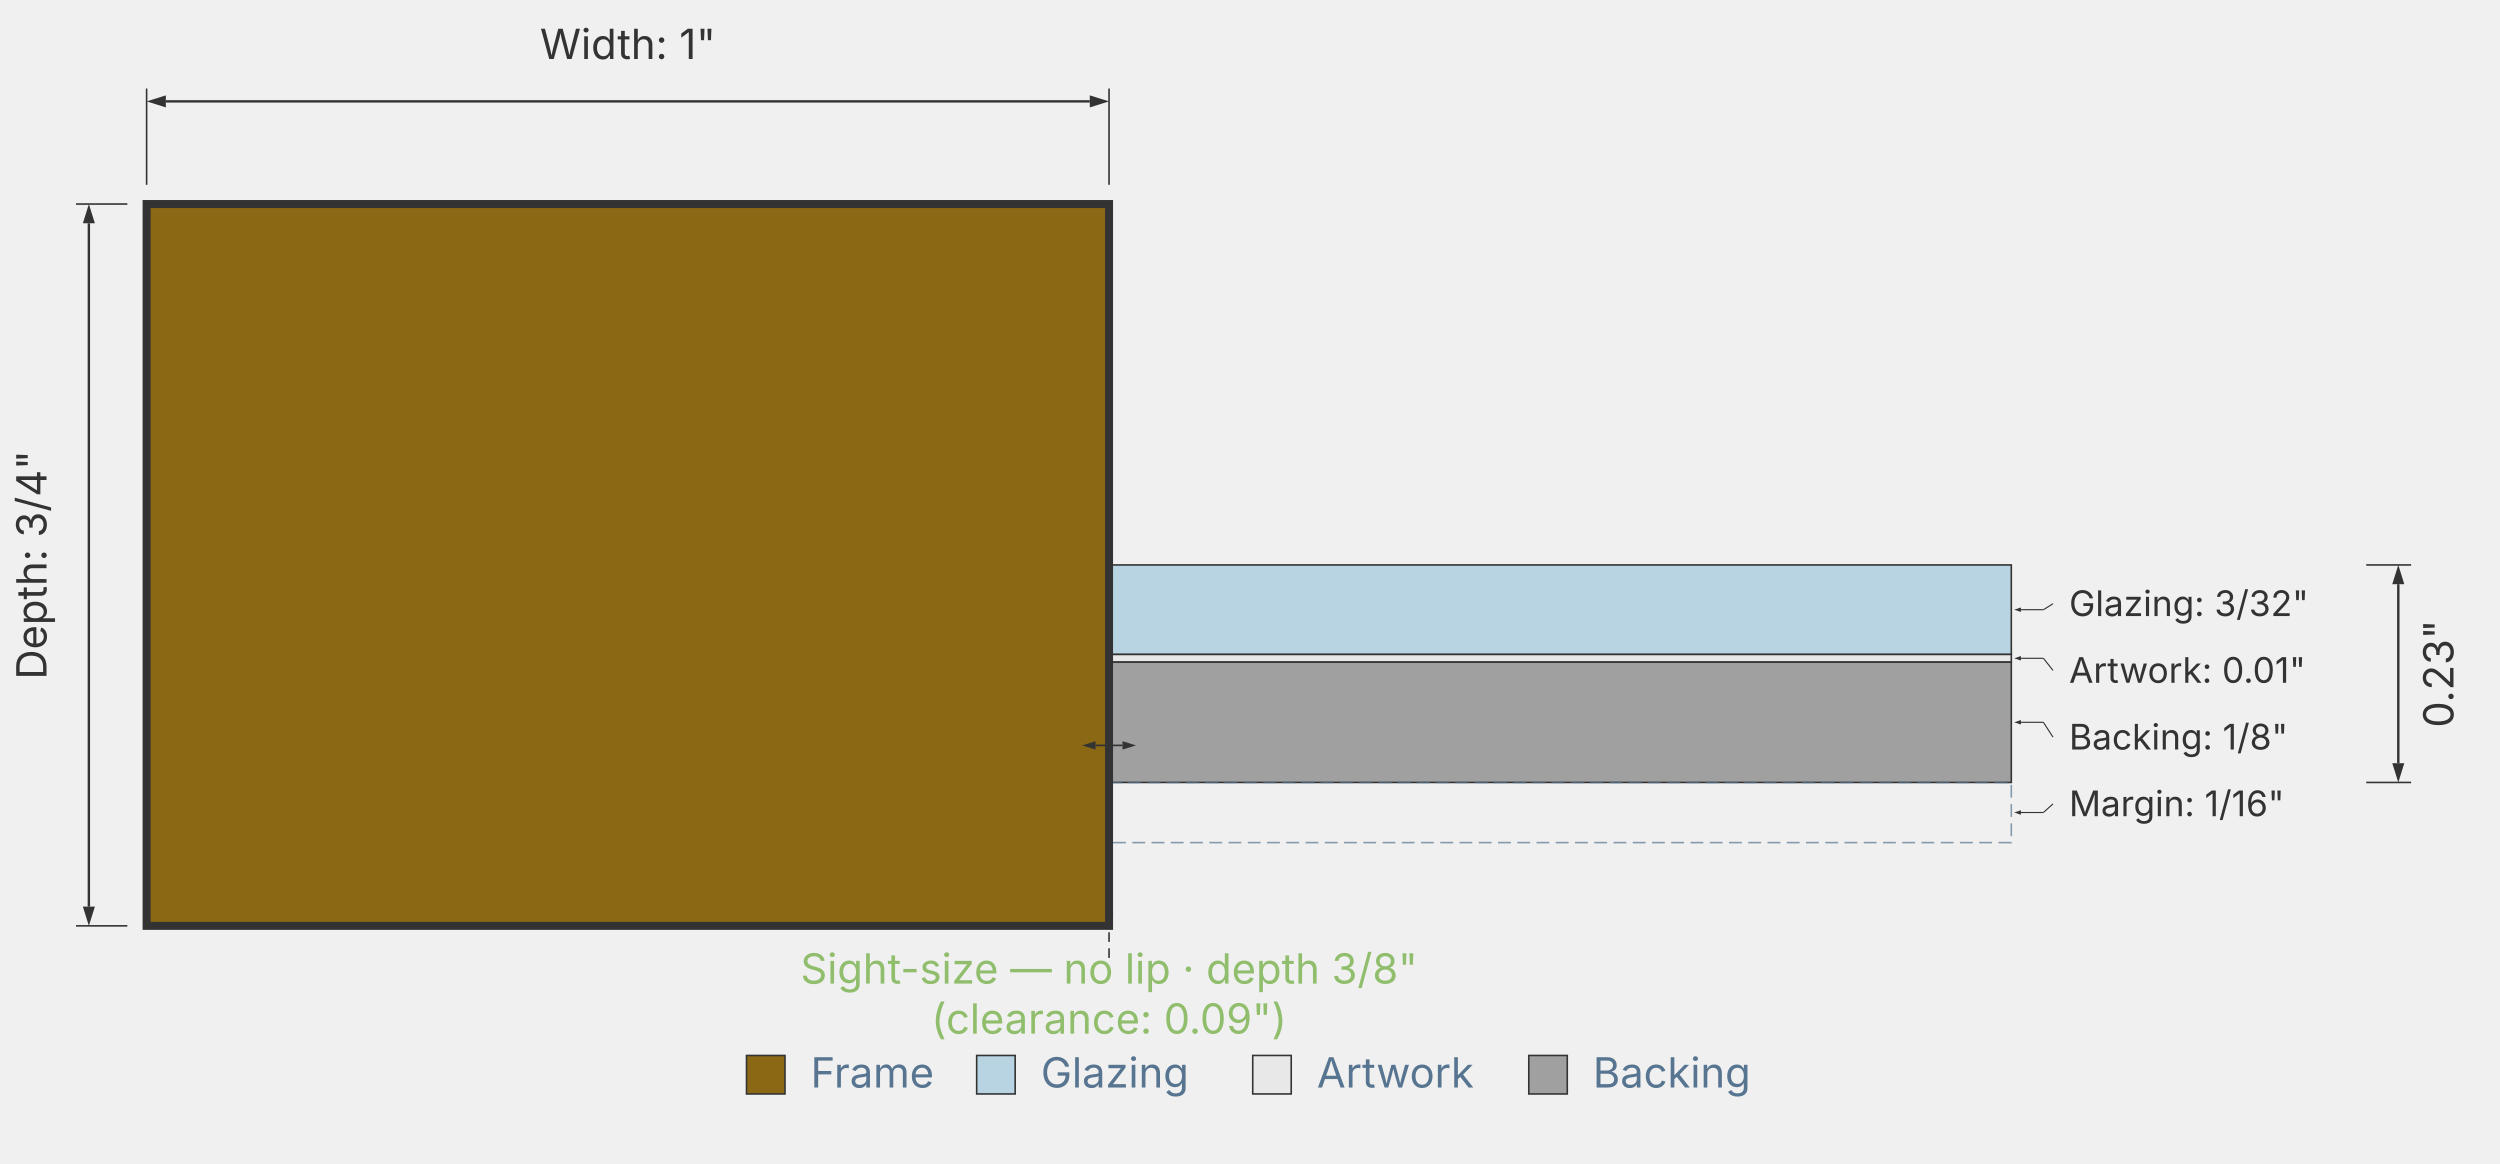
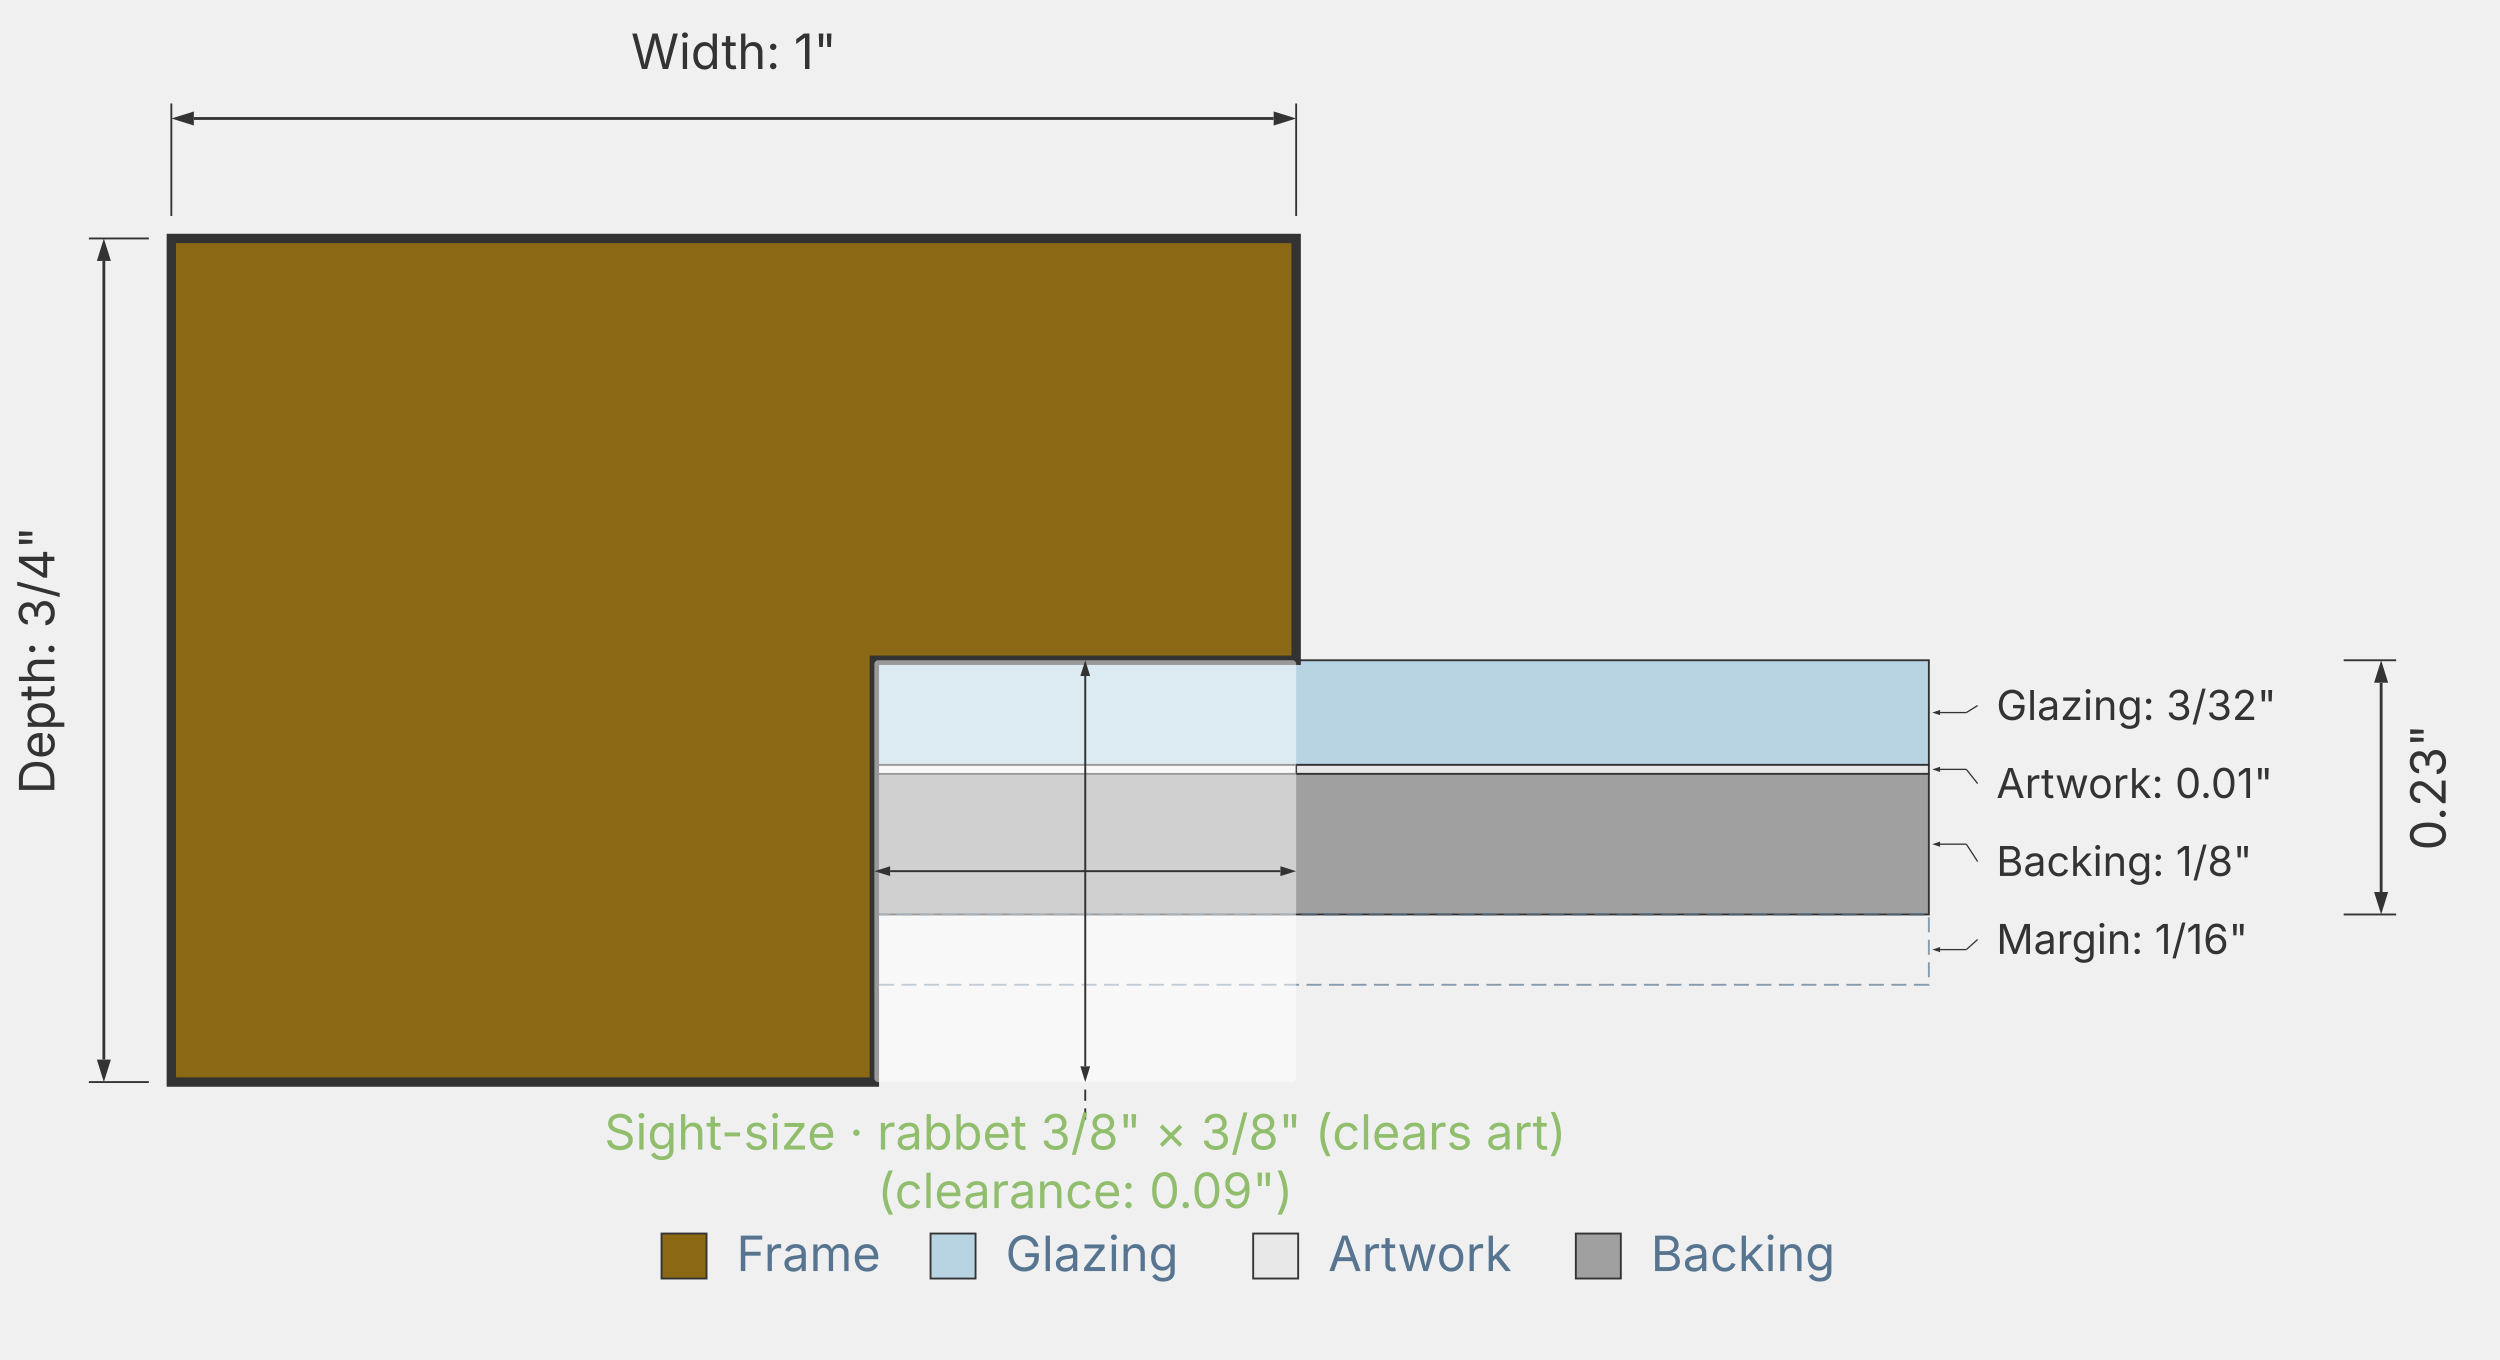
- <svg xmlns="http://www.w3.org/2000/svg" viewBox="10.36 110.70 779.28 362.60">
+ <svg xmlns="http://www.w3.org/2000/svg" viewBox="66.61 110.70 666.78 362.60">
  <defs>
    <pattern id="hatch" patternUnits="userSpaceOnUse" width="4" height="4">
      <path d="M-1,1 l2,-2 M0,4 l4,-4 M3,5 l2,-2" stroke="#CCCCCC" stroke-width="0.5" />
    </pattern>
  </defs>
-   <g id="section-content" transform="translate(-53.00, 0)">
+   <g id="section-content" transform="translate(3.25, 0)">
    <g id="section-geometry">
-       <rect x="409.06" y="286.80" width="281.25" height="27.90" stroke="#333333" stroke-width="0.5" fill="#B8D4E3" />
-       <rect x="409.06" y="314.70" width="281.25" height="2.40" stroke="#333333" stroke-width="0.5" fill="#E8E8E8" />
-       <rect x="409.06" y="317.10" width="281.25" height="37.50" stroke="#333333" stroke-width="0.5" fill="#A0A0A0" />
-       <rect x="409.06" y="354.60" width="281.25" height="18.75" stroke="#577590" stroke-width="0.5" stroke-dasharray="4,2" fill="none" opacity="0.7" />
-       <polygon points="109.06,174.30 409.06,174.30 409.06,286.80 409.06,286.80 409.06,399.30 109.06,399.30" stroke="#333333" stroke-width="2.5" fill="#8B6914" />
+       <rect x="296.56" y="286.80" width="281.25" height="27.90" stroke="#333333" stroke-width="0.5" fill="#B8D4E3" />
+       <rect x="409.06" y="314.70" width="168.75" height="2.40" stroke="#333333" stroke-width="0.5" fill="#E8E8E8" />
+       <rect x="296.56" y="317.10" width="281.25" height="37.50" stroke="#333333" stroke-width="0.5" fill="#A0A0A0" />
+       <rect x="296.56" y="354.60" width="281.25" height="18.75" stroke="#577590" stroke-width="0.5" stroke-dasharray="4,2" fill="none" opacity="0.7" />
+       <polygon points="109.06,174.30 409.06,174.30 409.06,286.80 296.56,286.80 296.56,399.30 109.06,399.30" stroke="#333333" stroke-width="2.5" fill="#8B6914" />
    </g>
    <g id="section-dimensions">
      <line x1="103.06" y1="174.30" x2="87.06" y2="174.30" stroke="#333333" stroke-width="0.5" />
      <line x1="103.06" y1="399.30" x2="87.06" y2="399.30" stroke="#333333" stroke-width="0.5" />
      <polygon points="91.06,174.30 89.19,180.30 92.94,180.30" fill="#333333" data-arrow="true" />
      <line x1="91.06" y1="180.30" x2="91.06" y2="393.30" stroke="#333333" stroke-width="0.75" />
      <polygon points="91.06,399.30 92.94,393.30 89.19,393.30" fill="#333333" data-arrow="true" />
      <text x="77.86" y="286.80" fill="#333333" font-family="Inter, system-ui, -apple-system, sans-serif" font-size="13px" text-anchor="middle" transform="rotate(-90 77.86 286.80)">Depth: 3/4"</text>
      <line x1="109.06" y1="168.30" x2="109.06" y2="138.30" stroke="#333333" stroke-width="0.5" />
      <line x1="409.06" y1="168.30" x2="409.06" y2="138.30" stroke="#333333" stroke-width="0.5" />
      <polygon points="109.06,142.30 115.06,144.18 115.06,140.43" fill="#333333" data-arrow="true" />
      <line x1="115.06" y1="142.30" x2="403.06" y2="142.30" stroke="#333333" stroke-width="0.75" />
      <polygon points="409.06,142.30 403.06,140.43 403.06,144.18" fill="#333333" data-arrow="true" />
      <text transform="translate(259.06, 129.10)" fill="#333333" font-family="Inter, system-ui, -apple-system, sans-serif" font-size="13px" text-anchor="middle">Width: 1"</text>
-       <rect x="409.06" y="286.80" width="0.00" height="112.50" fill="#FFFFFF" fill-opacity="0.5" stroke="none" rx="1" />
-       <polygon points="417.46,343.05 413.26,341.74 413.26,344.36" fill="#333333" data-arrow="true" />
-       <line x1="413.26" y1="343.05" x2="404.86" y2="343.05" stroke="#333333" stroke-width="0.525" />
-       <polygon points="400.66,343.05 404.86,344.36 404.86,341.74" fill="#333333" data-arrow="true" />
-       <polygon points="409.06,286.80 407.75,291.00 410.37,291.00" fill="#333333" data-arrow="true" />
-       <line x1="409.06" y1="291.00" x2="409.06" y2="395.10" stroke="#333333" stroke-width="0.525" />
-       <polygon points="409.06,399.30 410.37,395.10 407.75,395.10" fill="#333333" data-arrow="true" />
-       <polygon points="691.21,300.75 693.31,301.45 693.31,300.05" fill="#333333" data-arrow="true" />
-       <line x1="693.31" y1="300.75" x2="700.31" y2="300.75" stroke="#333333" stroke-width="0.35" />
-       <line x1="700.31" y1="300.75" x2="703.31" y2="298.88" stroke="#333333" stroke-width="0.35" />
-       <text transform="translate(708.31, 302.73)" fill="#333333" font-family="Inter, system-ui, -apple-system, sans-serif" font-size="11.0px">Glazing: 3/32"</text>
-       <polygon points="691.21,315.90 693.31,316.60 693.31,315.20" fill="#333333" data-arrow="true" />
-       <line x1="693.31" y1="315.90" x2="700.31" y2="315.90" stroke="#333333" stroke-width="0.35" />
-       <line x1="700.31" y1="315.90" x2="703.31" y2="319.68" stroke="#333333" stroke-width="0.35" />
-       <text transform="translate(708.31, 323.53)" fill="#333333" font-family="Inter, system-ui, -apple-system, sans-serif" font-size="11.0px">Artwork: 0.01"</text>
-       <polygon points="691.21,335.85 693.31,336.55 693.31,335.15" fill="#333333" data-arrow="true" />
-       <line x1="693.31" y1="335.85" x2="700.31" y2="335.85" stroke="#333333" stroke-width="0.35" />
-       <line x1="700.31" y1="335.85" x2="703.31" y2="340.48" stroke="#333333" stroke-width="0.35" />
-       <text transform="translate(708.31, 344.33)" fill="#333333" font-family="Inter, system-ui, -apple-system, sans-serif" font-size="11.0px">Backing: 1/8"</text>
-       <polygon points="691.21,363.97 693.31,364.67 693.31,363.27" fill="#333333" data-arrow="true" />
-       <line x1="693.31" y1="363.97" x2="700.31" y2="363.97" stroke="#333333" stroke-width="0.35" />
-       <line x1="700.31" y1="363.97" x2="703.31" y2="361.27" stroke="#333333" stroke-width="0.35" />
-       <text transform="translate(708.31, 365.12)" fill="#333333" font-family="Inter, system-ui, -apple-system, sans-serif" font-size="11.0px">Margin: 1/16"</text>
-       <line x1="800.94" y1="286.80" x2="814.94" y2="286.80" stroke="#333333" stroke-width="0.5" />
-       <line x1="800.94" y1="354.60" x2="814.94" y2="354.60" stroke="#333333" stroke-width="0.5" />
-       <polygon points="810.94,286.80 809.06,292.80 812.81,292.80" fill="#333333" data-arrow="true" />
-       <line x1="810.94" y1="292.80" x2="810.94" y2="348.60" stroke="#333333" stroke-width="0.75" />
-       <polygon points="810.94,354.60 812.81,348.60 809.06,348.60" fill="#333333" data-arrow="true" />
-       <text x="828.14" y="320.70" fill="#333333" font-family="Inter, system-ui, -apple-system, sans-serif" font-size="13px" text-anchor="middle" transform="rotate(-90 828.14 320.70)">0.23"</text>
-       <line x1="409.06" y1="401.30" x2="409.06" y2="411.30" stroke="#333333" stroke-width="0.5" stroke-dasharray="3,2" />
-       <text transform="translate(409.06, 417.30)" fill="#90be6d" font-family="Inter, system-ui, -apple-system, sans-serif" font-size="13px" text-anchor="middle">Sight-size — no lip · depth 3/8"</text>
-       <text transform="translate(409.06, 432.90)" fill="#90be6d" font-family="Inter, system-ui, -apple-system, sans-serif" font-size="13px" text-anchor="middle">(clearance: 0.09")</text>
+       <rect x="296.56" y="286.80" width="112.50" height="112.50" fill="#FFFFFF" fill-opacity="0.5" stroke="none" rx="1" />
+       <polygon points="296.56,343.05 300.76,344.36 300.76,341.74" fill="#333333" data-arrow="true" />
+       <line x1="300.76" y1="343.05" x2="404.86" y2="343.05" stroke="#333333" stroke-width="0.525" />
+       <polygon points="409.06,343.05 404.86,341.74 404.86,344.36" fill="#333333" data-arrow="true" />
+       <polygon points="352.81,286.80 351.50,291.00 354.12,291.00" fill="#333333" data-arrow="true" />
+       <line x1="352.81" y1="291.00" x2="352.81" y2="395.10" stroke="#333333" stroke-width="0.525" />
+       <polygon points="352.81,399.30 354.12,395.10 351.50,395.10" fill="#333333" data-arrow="true" />
+       <polygon points="578.71,300.75 580.81,301.45 580.81,300.05" fill="#333333" data-arrow="true" />
+       <line x1="580.81" y1="300.75" x2="587.81" y2="300.75" stroke="#333333" stroke-width="0.35" />
+       <line x1="587.81" y1="300.75" x2="590.81" y2="298.88" stroke="#333333" stroke-width="0.35" />
+       <text transform="translate(595.81, 302.73)" fill="#333333" font-family="Inter, system-ui, -apple-system, sans-serif" font-size="11.0px">Glazing: 3/32"</text>
+       <polygon points="578.71,315.90 580.81,316.60 580.81,315.20" fill="#333333" data-arrow="true" />
+       <line x1="580.81" y1="315.90" x2="587.81" y2="315.90" stroke="#333333" stroke-width="0.35" />
+       <line x1="587.81" y1="315.90" x2="590.81" y2="319.68" stroke="#333333" stroke-width="0.35" />
+       <text transform="translate(595.81, 323.53)" fill="#333333" font-family="Inter, system-ui, -apple-system, sans-serif" font-size="11.0px">Artwork: 0.01"</text>
+       <polygon points="578.71,335.85 580.81,336.55 580.81,335.15" fill="#333333" data-arrow="true" />
+       <line x1="580.81" y1="335.85" x2="587.81" y2="335.85" stroke="#333333" stroke-width="0.35" />
+       <line x1="587.81" y1="335.85" x2="590.81" y2="340.48" stroke="#333333" stroke-width="0.35" />
+       <text transform="translate(595.81, 344.33)" fill="#333333" font-family="Inter, system-ui, -apple-system, sans-serif" font-size="11.0px">Backing: 1/8"</text>
+       <polygon points="578.71,363.97 580.81,364.67 580.81,363.27" fill="#333333" data-arrow="true" />
+       <line x1="580.81" y1="363.97" x2="587.81" y2="363.97" stroke="#333333" stroke-width="0.35" />
+       <line x1="587.81" y1="363.97" x2="590.81" y2="361.27" stroke="#333333" stroke-width="0.35" />
+       <text transform="translate(595.81, 365.12)" fill="#333333" font-family="Inter, system-ui, -apple-system, sans-serif" font-size="11.0px">Margin: 1/16"</text>
+       <line x1="688.44" y1="286.80" x2="702.44" y2="286.80" stroke="#333333" stroke-width="0.5" />
+       <line x1="688.44" y1="354.60" x2="702.44" y2="354.60" stroke="#333333" stroke-width="0.5" />
+       <polygon points="698.44,286.80 696.56,292.80 700.31,292.80" fill="#333333" data-arrow="true" />
+       <line x1="698.44" y1="292.80" x2="698.44" y2="348.60" stroke="#333333" stroke-width="0.75" />
+       <polygon points="698.44,354.60 700.31,348.60 696.56,348.60" fill="#333333" data-arrow="true" />
+       <text x="715.64" y="320.70" fill="#333333" font-family="Inter, system-ui, -apple-system, sans-serif" font-size="13px" text-anchor="middle" transform="rotate(-90 715.64 320.70)">0.23"</text>
+       <line x1="352.81" y1="401.30" x2="352.81" y2="411.30" stroke="#333333" stroke-width="0.5" stroke-dasharray="3,2" />
+       <text transform="translate(352.81, 417.30)" fill="#90be6d" font-family="Inter, system-ui, -apple-system, sans-serif" font-size="13px" text-anchor="middle">Sight-size · rabbet 3/8" × 3/8" (clears art)</text>
+       <text transform="translate(352.81, 432.90)" fill="#90be6d" font-family="Inter, system-ui, -apple-system, sans-serif" font-size="13px" text-anchor="middle">(clearance: 0.09")</text>
    </g>
  </g>
  <g id="legend">
    <rect x="243.05" y="439.70" width="12" height="12" fill="#8B6914" stroke="#333333" stroke-width="0.5" />
    <text transform="translate(263.05, 449.70)" fill="#577590" font-family="Inter, system-ui, -apple-system, sans-serif" font-size="13px">Frame</text>
    <rect x="314.80" y="439.70" width="12" height="12" fill="#B8D4E3" stroke="#333333" stroke-width="0.5" />
    <text transform="translate(334.80, 449.70)" fill="#577590" font-family="Inter, system-ui, -apple-system, sans-serif" font-size="13px">Glazing</text>
    <rect x="400.85" y="439.70" width="12" height="12" fill="#E8E8E8" stroke="#333333" stroke-width="0.5" />
    <text transform="translate(420.85, 449.70)" fill="#577590" font-family="Inter, system-ui, -apple-system, sans-serif" font-size="13px">Artwork</text>
    <rect x="486.90" y="439.70" width="12" height="12" fill="#A0A0A0" stroke="#333333" stroke-width="0.5" />
    <text transform="translate(506.90, 449.70)" fill="#577590" font-family="Inter, system-ui, -apple-system, sans-serif" font-size="13px">Backing</text>
  </g>
</svg>
